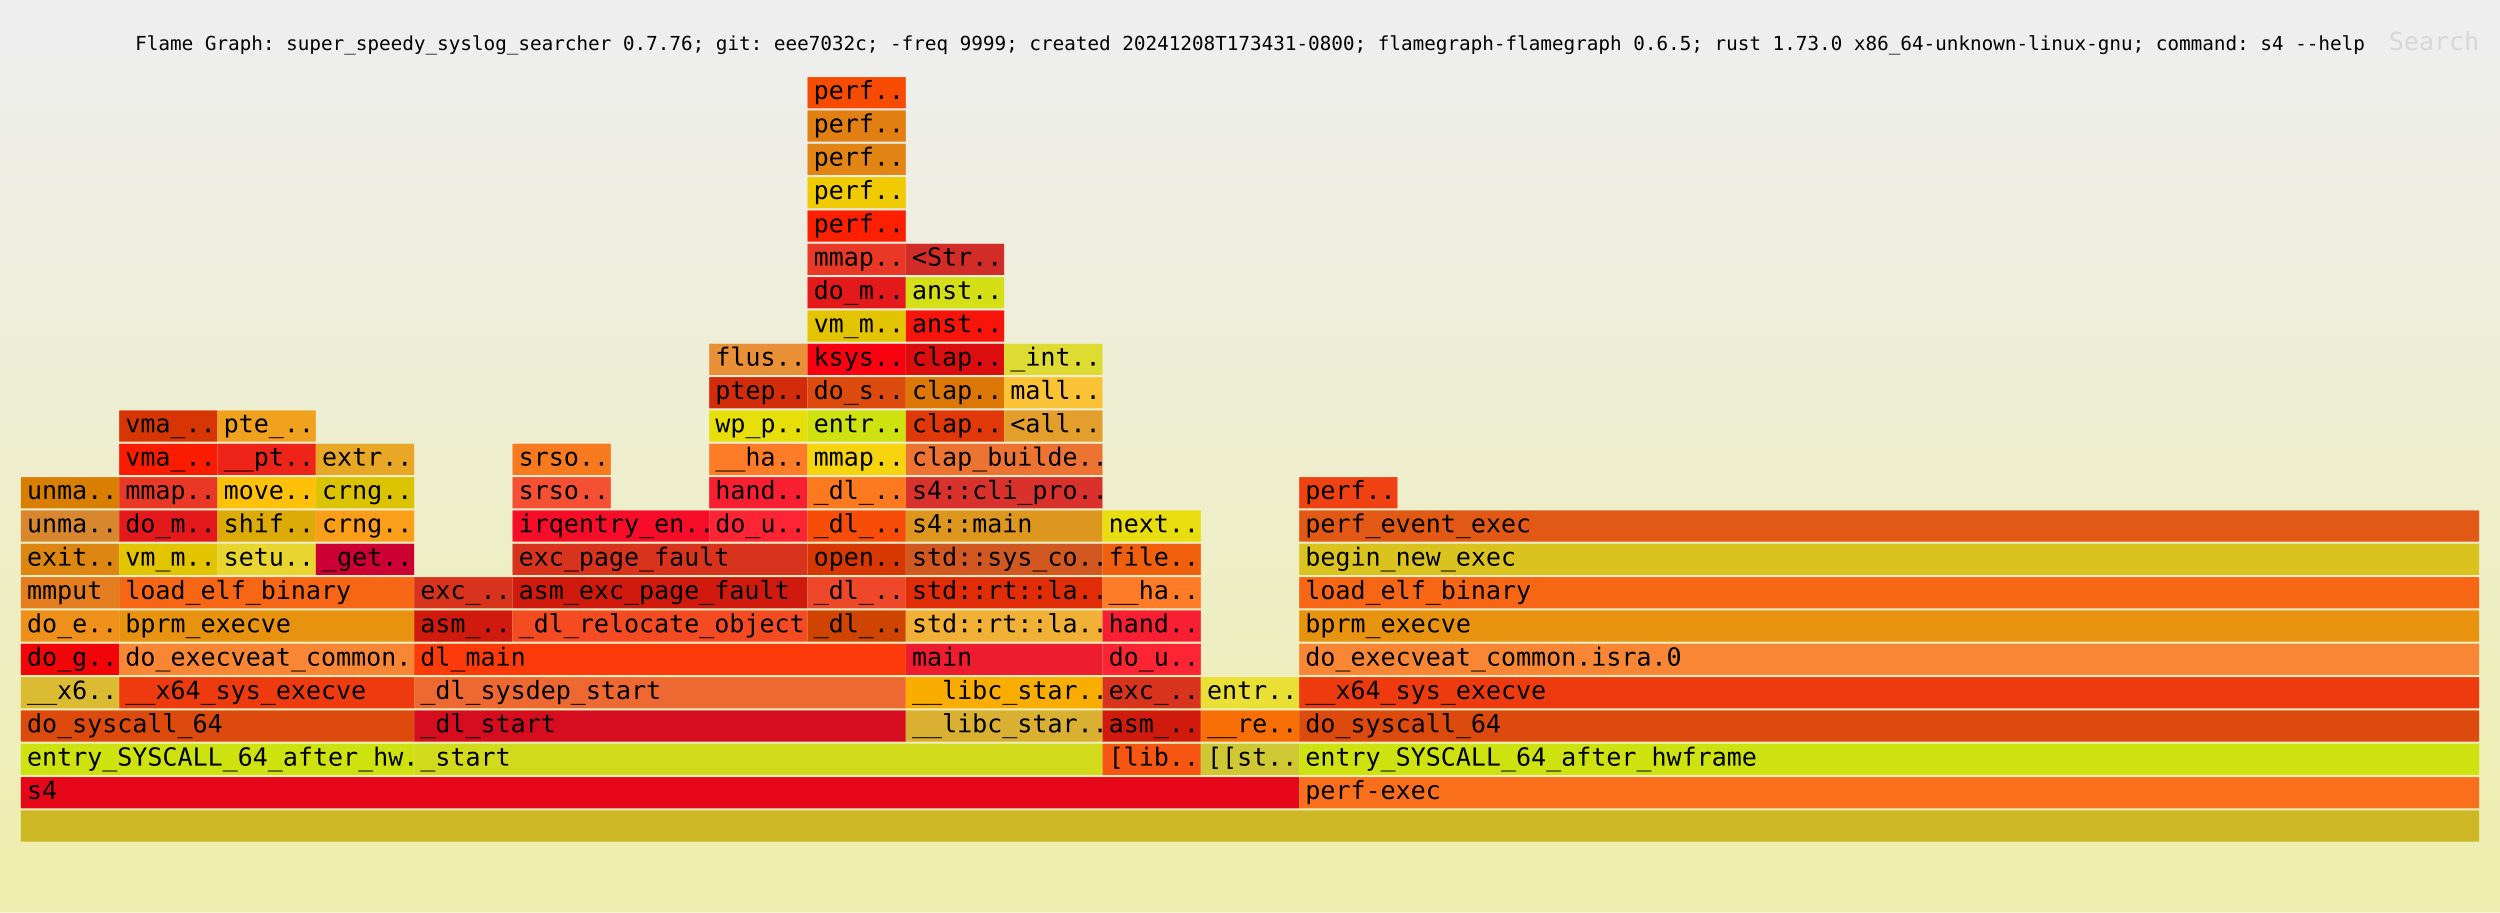
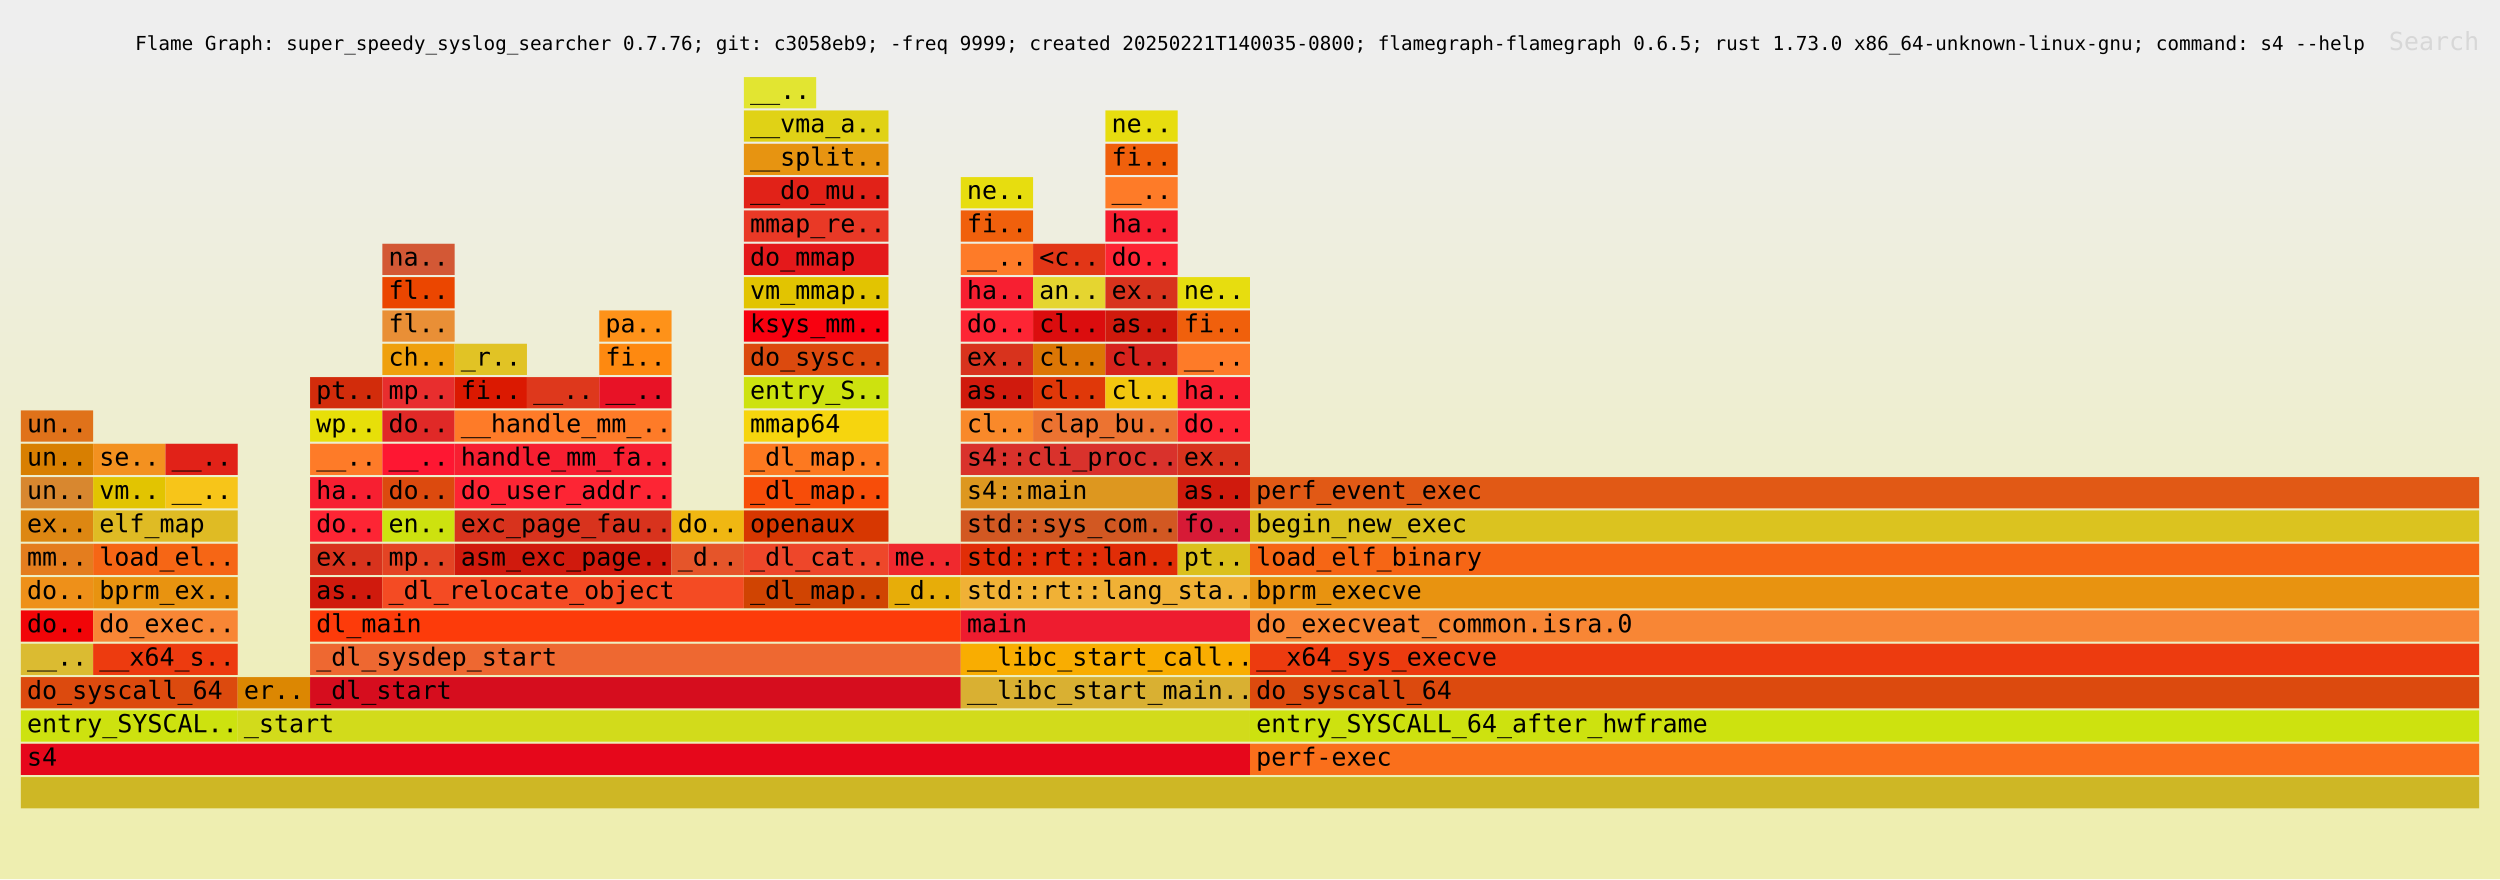
- <svg xmlns="http://www.w3.org/2000/svg" xmlns:ns1="http://github.com/jonhoo/inferno" version="1.1" width="1200" height="438" viewBox="0 0 1200 438">
+ <svg xmlns="http://www.w3.org/2000/svg" xmlns:ns1="http://github.com/jonhoo/inferno" version="1.1" width="1200" height="422" viewBox="0 0 1200 422">
  <defs>
    <linearGradient id="background" y1="0" y2="1" x1="0" x2="0">
      <stop stop-color="#eeeeee" offset="5%" />
      <stop stop-color="#eeeeb0" offset="95%" />
    </linearGradient>
  </defs>
  <style type="text/css">
text { font-family:monospace; font-size:12px }
#title { text-anchor:middle; font-size:17px; }
#matched { text-anchor:end; }
#search { text-anchor:end; opacity:0.1; cursor:pointer; }
#search:hover, #search.show { opacity:1; }
#subtitle { text-anchor:middle; font-color:rgb(160,160,160); }
#unzoom { cursor:pointer; }
#frames &gt; *:hover { stroke:black; stroke-width:0.5; cursor:pointer; }
.hide { display:none; }
.parent { opacity:0.5; }
</style>
-   <rect x="0" y="0" width="100%" height="438" fill="url(#background)" />
-   <text id="title" style="font-size:xx-small" fill="rgb(0,0,0)" x="50%" y="24.00">Flame Graph: super_speedy_syslog_searcher 0.7.76; git: eee7032c; -freq 9999; created 20241208T173431-0800; flamegraph-flamegraph 0.6.5; rust 1.73.0 x86_64-unknown-linux-gnu<br />; command: s4 --help</text>
-   <text id="details" fill="rgb(0,0,0)" x="10" y="421.00"> </text>
+   <rect x="0" y="0" width="100%" height="422" fill="url(#background)" />
+   <text id="title" style="font-size:xx-small" fill="rgb(0,0,0)" x="50%" y="24.00">Flame Graph: super_speedy_syslog_searcher 0.7.76; git: c3058eb9; -freq 9999; created 20250221T140035-0800; flamegraph-flamegraph 0.6.5; rust 1.73.0 x86_64-unknown-linux-gnu<br />; command: s4 --help</text>
+   <text id="details" fill="rgb(0,0,0)" x="10" y="405.00"> </text>
  <text id="unzoom" class="hide" fill="rgb(0,0,0)" x="10" y="24.00">Reset Zoom</text>
  <text id="search" fill="rgb(0,0,0)" x="1190" y="24.00">Search</text>
-   <text id="matched" fill="rgb(0,0,0)" x="1190" y="421.00"> </text>
-   <svg id="frames" x="10" width="1180" total_samples="25">
-     <g>
-       <rect x="0%" y="325" width="4%" height="15" fill="rgb(219,187,49)" ns1:x="0" ns1:w="1" />
-       <text x="0.25%" y="335.50">__x6..</text>
-     </g>
-     <g>
-       <rect x="0%" y="309" width="4%" height="15" fill="rgb(241,5,8)" ns1:x="0" ns1:w="1" />
-       <text x="0.25%" y="319.50">do_g..</text>
-     </g>
-     <g>
-       <rect x="0%" y="293" width="4%" height="15" fill="rgb(238,144,25)" ns1:x="0" ns1:w="1" />
-       <text x="0.25%" y="303.50">do_e..</text>
-     </g>
-     <g>
-       <rect x="0%" y="277" width="4%" height="15" fill="rgb(228,125,30)" ns1:x="0" ns1:w="1" />
-       <text x="0.25%" y="287.50">mmput</text>
-     </g>
-     <g>
-       <rect x="0%" y="261" width="4%" height="15" fill="rgb(221,135,18)" ns1:x="0" ns1:w="1" />
-       <text x="0.25%" y="271.50">exit..</text>
-     </g>
-     <g>
-       <rect x="0%" y="245" width="4%" height="15" fill="rgb(216,135,47)" ns1:x="0" ns1:w="1" />
-       <text x="0.25%" y="255.50">unma..</text>
-     </g>
-     <g>
-       <rect x="0%" y="229" width="4%" height="15" fill="rgb(216,127,1)" ns1:x="0" ns1:w="1" />
-       <text x="0.25%" y="239.50">unma..</text>
-     </g>
-     <g>
-       <rect x="4%" y="261" width="4%" height="15" fill="rgb(226,196,1)" ns1:x="1" ns1:w="1" />
-       <text x="4.25%" y="271.50">vm_m..</text>
-     </g>
-     <g>
-       <rect x="4%" y="245" width="4%" height="15" fill="rgb(228,25,27)" ns1:x="1" ns1:w="1" />
-       <text x="4.25%" y="255.50">do_m..</text>
-     </g>
-     <g>
-       <rect x="4%" y="229" width="4%" height="15" fill="rgb(233,57,38)" ns1:x="1" ns1:w="1" />
-       <text x="4.25%" y="239.50">mmap..</text>
-     </g>
-     <g>
-       <rect x="4%" y="213" width="4%" height="15" fill="rgb(249,28,0)" ns1:x="1" ns1:w="1" />
-       <text x="4.25%" y="223.50">vma_..</text>
-     </g>
-     <g>
-       <rect x="4%" y="197" width="4%" height="15" fill="rgb(215,53,3)" ns1:x="1" ns1:w="1" />
-       <text x="4.25%" y="207.50">vma_..</text>
-     </g>
-     <g>
-       <rect x="8%" y="261" width="4%" height="15" fill="rgb(232,213,47)" ns1:x="2" ns1:w="1" />
-       <text x="8.25%" y="271.50">setu..</text>
-     </g>
-     <g>
-       <rect x="8%" y="245" width="4%" height="15" fill="rgb(220,171,8)" ns1:x="2" ns1:w="1" />
-       <text x="8.25%" y="255.50">shif..</text>
-     </g>
-     <g>
-       <rect x="8%" y="229" width="4%" height="15" fill="rgb(254,193,10)" ns1:x="2" ns1:w="1" />
-       <text x="8.25%" y="239.50">move..</text>
-     </g>
-     <g>
-       <rect x="8%" y="213" width="4%" height="15" fill="rgb(238,36,24)" ns1:x="2" ns1:w="1" />
-       <text x="8.25%" y="223.50">__pt..</text>
-     </g>
-     <g>
-       <rect x="8%" y="197" width="4%" height="15" fill="rgb(240,162,31)" ns1:x="2" ns1:w="1" />
-       <text x="8.25%" y="207.50">pte_..</text>
-     </g>
-     <g>
-       <rect x="0%" y="357" width="16%" height="15" fill="rgb(205,226,15)" ns1:x="0" ns1:w="4" />
-       <text x="0.25%" y="367.50">entry_SYSCALL_64_after_hw..</text>
-     </g>
-     <g>
-       <rect x="0%" y="341" width="16%" height="15" fill="rgb(220,74,14)" ns1:x="0" ns1:w="4" />
-       <text x="0.25%" y="351.50">do_syscall_64</text>
-     </g>
-     <g>
-       <rect x="4%" y="325" width="12%" height="15" fill="rgb(237,59,15)" ns1:x="1" ns1:w="3" />
-       <text x="4.25%" y="335.50">__x64_sys_execve</text>
-     </g>
-     <g>
-       <rect x="4%" y="309" width="12%" height="15" fill="rgb(248,134,53)" ns1:x="1" ns1:w="3" />
-       <text x="4.25%" y="319.50">do_execveat_common..</text>
-     </g>
-     <g>
-       <rect x="4%" y="293" width="12%" height="15" fill="rgb(232,147,16)" ns1:x="1" ns1:w="3" />
-       <text x="4.25%" y="303.50">bprm_execve</text>
-     </g>
-     <g>
-       <rect x="4%" y="277" width="12%" height="15" fill="rgb(246,102,21)" ns1:x="1" ns1:w="3" />
-       <text x="4.25%" y="287.50">load_elf_binary</text>
-     </g>
-     <g>
-       <rect x="12%" y="261" width="4%" height="15" fill="rgb(205,0,52)" ns1:x="3" ns1:w="1" />
-       <text x="12.25%" y="271.50">_get..</text>
-     </g>
-     <g>
-       <rect x="12%" y="245" width="4%" height="15" fill="rgb(251,158,26)" ns1:x="3" ns1:w="1" />
-       <text x="12.25%" y="255.50">crng..</text>
-     </g>
-     <g>
-       <rect x="12%" y="229" width="4%" height="15" fill="rgb(220,195,0)" ns1:x="3" ns1:w="1" />
-       <text x="12.25%" y="239.50">crng..</text>
-     </g>
-     <g>
-       <rect x="12%" y="213" width="4%" height="15" fill="rgb(232,167,37)" ns1:x="3" ns1:w="1" />
-       <text x="12.25%" y="223.50">extr..</text>
-     </g>
-     <g>
-       <rect x="16%" y="293" width="4%" height="15" fill="rgb(208,26,13)" ns1:x="4" ns1:w="1" />
-       <text x="16.25%" y="303.50">asm_..</text>
-     </g>
-     <g>
-       <rect x="16%" y="277" width="4%" height="15" fill="rgb(216,51,29)" ns1:x="4" ns1:w="1" />
-       <text x="16.25%" y="287.50">exc_..</text>
-     </g>
-     <g>
-       <rect x="20%" y="229" width="4%" height="15" fill="rgb(245,80,51)" ns1:x="5" ns1:w="1" />
-       <text x="20.25%" y="239.50">srso..</text>
-     </g>
-     <g>
-       <rect x="20%" y="213" width="4%" height="15" fill="rgb(248,122,31)" ns1:x="5" ns1:w="1" />
-       <text x="20.25%" y="223.50">srso..</text>
-     </g>
-     <g>
-       <rect x="20%" y="245" width="8%" height="15" fill="rgb(248,13,40)" ns1:x="5" ns1:w="2" />
-       <text x="20.25%" y="255.50">irqentry_en..</text>
-     </g>
-     <g>
-       <rect x="20%" y="293" width="12%" height="15" fill="rgb(244,75,35)" ns1:x="5" ns1:w="3" />
-       <text x="20.25%" y="303.50">_dl_relocate_object</text>
-     </g>
-     <g>
-       <rect x="20%" y="277" width="12%" height="15" fill="rgb(208,26,13)" ns1:x="5" ns1:w="3" />
-       <text x="20.25%" y="287.50">asm_exc_page_fault</text>
-     </g>
-     <g>
-       <rect x="20%" y="261" width="12%" height="15" fill="rgb(216,51,29)" ns1:x="5" ns1:w="3" />
-       <text x="20.25%" y="271.50">exc_page_fault</text>
-     </g>
-     <g>
-       <rect x="28%" y="245" width="4%" height="15" fill="rgb(253,37,52)" ns1:x="7" ns1:w="1" />
-       <text x="28.25%" y="255.50">do_u..</text>
-     </g>
-     <g>
-       <rect x="28%" y="229" width="4%" height="15" fill="rgb(247,31,49)" ns1:x="7" ns1:w="1" />
-       <text x="28.25%" y="239.50">hand..</text>
-     </g>
-     <g>
-       <rect x="28%" y="213" width="4%" height="15" fill="rgb(254,123,40)" ns1:x="7" ns1:w="1" />
-       <text x="28.25%" y="223.50">__ha..</text>
-     </g>
-     <g>
-       <rect x="28%" y="197" width="4%" height="15" fill="rgb(231,223,9)" ns1:x="7" ns1:w="1" />
-       <text x="28.25%" y="207.50">wp_p..</text>
-     </g>
-     <g>
-       <rect x="28%" y="181" width="4%" height="15" fill="rgb(210,44,11)" ns1:x="7" ns1:w="1" />
-       <text x="28.25%" y="191.50">ptep..</text>
-     </g>
-     <g>
-       <rect x="28%" y="165" width="4%" height="15" fill="rgb(233,143,54)" ns1:x="7" ns1:w="1" />
-       <text x="28.25%" y="175.50">flus..</text>
-     </g>
-     <g>
-       <rect x="16%" y="341" width="20%" height="15" fill="rgb(214,13,30)" ns1:x="4" ns1:w="5" />
-       <text x="16.25%" y="351.50">_dl_start</text>
-     </g>
-     <g>
-       <rect x="16%" y="325" width="20%" height="15" fill="rgb(238,104,49)" ns1:x="4" ns1:w="5" />
-       <text x="16.25%" y="335.50">_dl_sysdep_start</text>
-     </g>
-     <g>
-       <rect x="16%" y="309" width="20%" height="15" fill="rgb(253,59,10)" ns1:x="4" ns1:w="5" />
-       <text x="16.25%" y="319.50">dl_main</text>
-     </g>
-     <g>
-       <rect x="32%" y="293" width="4%" height="15" fill="rgb(208,68,2)" ns1:x="8" ns1:w="1" />
-       <text x="32.25%" y="303.50">_dl_..</text>
-     </g>
-     <g>
-       <rect x="32%" y="277" width="4%" height="15" fill="rgb(238,71,42)" ns1:x="8" ns1:w="1" />
-       <text x="32.25%" y="287.50">_dl_..</text>
-     </g>
-     <g>
-       <rect x="32%" y="261" width="4%" height="15" fill="rgb(215,55,1)" ns1:x="8" ns1:w="1" />
-       <text x="32.25%" y="271.50">open..</text>
-     </g>
-     <g>
-       <rect x="32%" y="245" width="4%" height="15" fill="rgb(247,77,9)" ns1:x="8" ns1:w="1" />
-       <text x="32.25%" y="255.50">_dl_..</text>
-     </g>
-     <g>
-       <rect x="32%" y="229" width="4%" height="15" fill="rgb(253,121,32)" ns1:x="8" ns1:w="1" />
-       <text x="32.25%" y="239.50">_dl_..</text>
-     </g>
-     <g>
-       <rect x="32%" y="213" width="4%" height="15" fill="rgb(246,213,14)" ns1:x="8" ns1:w="1" />
-       <text x="32.25%" y="223.50">mmap..</text>
-     </g>
-     <g>
-       <rect x="32%" y="197" width="4%" height="15" fill="rgb(205,226,15)" ns1:x="8" ns1:w="1" />
-       <text x="32.25%" y="207.50">entr..</text>
-     </g>
-     <g>
-       <rect x="32%" y="181" width="4%" height="15" fill="rgb(220,74,14)" ns1:x="8" ns1:w="1" />
-       <text x="32.25%" y="191.50">do_s..</text>
-     </g>
-     <g>
-       <rect x="32%" y="165" width="4%" height="15" fill="rgb(248,1,16)" ns1:x="8" ns1:w="1" />
-       <text x="32.25%" y="175.50">ksys..</text>
-     </g>
-     <g>
-       <rect x="32%" y="149" width="4%" height="15" fill="rgb(226,196,1)" ns1:x="8" ns1:w="1" />
-       <text x="32.25%" y="159.50">vm_m..</text>
-     </g>
-     <g>
-       <rect x="32%" y="133" width="4%" height="15" fill="rgb(228,25,27)" ns1:x="8" ns1:w="1" />
-       <text x="32.25%" y="143.50">do_m..</text>
-     </g>
-     <g>
-       <rect x="32%" y="117" width="4%" height="15" fill="rgb(233,57,38)" ns1:x="8" ns1:w="1" />
-       <text x="32.25%" y="127.50">mmap..</text>
-     </g>
-     <g>
-       <rect x="32%" y="101" width="4%" height="15" fill="rgb(252,32,1)" ns1:x="8" ns1:w="1" />
-       <text x="32.25%" y="111.50">perf..</text>
-     </g>
-     <g>
-       <rect x="32%" y="85" width="4%" height="15" fill="rgb(241,203,1)" ns1:x="8" ns1:w="1" />
-       <text x="32.25%" y="95.50">perf..</text>
-     </g>
-     <g>
-       <rect x="32%" y="69" width="4%" height="15" fill="rgb(227,133,21)" ns1:x="8" ns1:w="1" />
-       <text x="32.25%" y="79.50">perf..</text>
-     </g>
-     <g>
-       <rect x="32%" y="53" width="4%" height="15" fill="rgb(225,127,18)" ns1:x="8" ns1:w="1" />
-       <text x="32.25%" y="63.50">perf..</text>
-     </g>
-     <g>
-       <rect x="32%" y="37" width="4%" height="15" fill="rgb(246,75,0)" ns1:x="8" ns1:w="1" />
-       <text x="32.25%" y="47.50">perf..</text>
-     </g>
-     <g>
-       <rect x="36%" y="197" width="4%" height="15" fill="rgb(224,56,9)" ns1:x="9" ns1:w="1" />
-       <text x="36.25%" y="207.50">clap..</text>
-     </g>
-     <g>
-       <rect x="36%" y="181" width="4%" height="15" fill="rgb(220,118,5)" ns1:x="9" ns1:w="1" />
-       <text x="36.25%" y="191.50">clap..</text>
-     </g>
-     <g>
-       <rect x="36%" y="165" width="4%" height="15" fill="rgb(219,13,14)" ns1:x="9" ns1:w="1" />
-       <text x="36.25%" y="175.50">clap..</text>
-     </g>
-     <g>
-       <rect x="36%" y="149" width="4%" height="15" fill="rgb(247,20,11)" ns1:x="9" ns1:w="1" />
-       <text x="36.25%" y="159.50">anst..</text>
-     </g>
-     <g>
-       <rect x="36%" y="133" width="4%" height="15" fill="rgb(212,224,21)" ns1:x="9" ns1:w="1" />
-       <text x="36.25%" y="143.50">anst..</text>
-     </g>
-     <g>
-       <rect x="36%" y="117" width="4%" height="15" fill="rgb(209,44,39)" ns1:x="9" ns1:w="1" />
-       <text x="36.25%" y="127.50">&lt;Str..</text>
-     </g>
-     <g>
-       <rect x="16%" y="357" width="28%" height="15" fill="rgb(210,219,27)" ns1:x="4" ns1:w="7" />
-       <text x="16.25%" y="367.50">_start</text>
-     </g>
-     <g>
-       <rect x="36%" y="341" width="8%" height="15" fill="rgb(217,176,50)" ns1:x="9" ns1:w="2" />
-       <text x="36.25%" y="351.50">__libc_star..</text>
-     </g>
-     <g>
-       <rect x="36%" y="325" width="8%" height="15" fill="rgb(249,173,1)" ns1:x="9" ns1:w="2" />
-       <text x="36.25%" y="335.50">__libc_star..</text>
-     </g>
-     <g>
-       <rect x="36%" y="309" width="8%" height="15" fill="rgb(238,28,47)" ns1:x="9" ns1:w="2" />
-       <text x="36.25%" y="319.50">main</text>
-     </g>
-     <g>
-       <rect x="36%" y="293" width="8%" height="15" fill="rgb(240,177,54)" ns1:x="9" ns1:w="2" />
-       <text x="36.25%" y="303.50">std::rt::la..</text>
-     </g>
-     <g>
-       <rect x="36%" y="277" width="8%" height="15" fill="rgb(225,45,7)" ns1:x="9" ns1:w="2" />
-       <text x="36.25%" y="287.50">std::rt::la..</text>
-     </g>
-     <g>
-       <rect x="36%" y="261" width="8%" height="15" fill="rgb(210,88,34)" ns1:x="9" ns1:w="2" />
-       <text x="36.25%" y="271.50">std::sys_co..</text>
-     </g>
-     <g>
-       <rect x="36%" y="245" width="8%" height="15" fill="rgb(221,151,31)" ns1:x="9" ns1:w="2" />
-       <text x="36.25%" y="255.50">s4::main</text>
-     </g>
-     <g>
-       <rect x="36%" y="229" width="8%" height="15" fill="rgb(217,50,44)" ns1:x="9" ns1:w="2" />
-       <text x="36.25%" y="239.50">s4::cli_pro..</text>
-     </g>
-     <g>
-       <rect x="36%" y="213" width="8%" height="15" fill="rgb(236,115,49)" ns1:x="9" ns1:w="2" />
-       <text x="36.25%" y="223.50">clap_builde..</text>
-     </g>
-     <g>
-       <rect x="40%" y="197" width="4%" height="15" fill="rgb(227,158,43)" ns1:x="10" ns1:w="1" />
-       <text x="40.25%" y="207.50">&lt;all..</text>
-     </g>
-     <g>
-       <rect x="40%" y="181" width="4%" height="15" fill="rgb(250,195,53)" ns1:x="10" ns1:w="1" />
-       <text x="40.25%" y="191.50">mall..</text>
-     </g>
-     <g>
-       <rect x="40%" y="165" width="4%" height="15" fill="rgb(222,219,51)" ns1:x="10" ns1:w="1" />
-       <text x="40.25%" y="175.50">_int..</text>
-     </g>
-     <g>
-       <rect x="44%" y="357" width="4%" height="15" fill="rgb(246,85,18)" ns1:x="11" ns1:w="1" />
-       <text x="44.25%" y="367.50">[lib..</text>
-     </g>
-     <g>
-       <rect x="44%" y="341" width="4%" height="15" fill="rgb(208,26,13)" ns1:x="11" ns1:w="1" />
-       <text x="44.25%" y="351.50">asm_..</text>
-     </g>
-     <g>
-       <rect x="44%" y="325" width="4%" height="15" fill="rgb(216,51,29)" ns1:x="11" ns1:w="1" />
-       <text x="44.25%" y="335.50">exc_..</text>
-     </g>
-     <g>
-       <rect x="44%" y="309" width="4%" height="15" fill="rgb(253,37,52)" ns1:x="11" ns1:w="1" />
-       <text x="44.25%" y="319.50">do_u..</text>
-     </g>
-     <g>
-       <rect x="44%" y="293" width="4%" height="15" fill="rgb(247,31,49)" ns1:x="11" ns1:w="1" />
-       <text x="44.25%" y="303.50">hand..</text>
-     </g>
-     <g>
-       <rect x="44%" y="277" width="4%" height="15" fill="rgb(254,123,40)" ns1:x="11" ns1:w="1" />
-       <text x="44.25%" y="287.50">__ha..</text>
-     </g>
-     <g>
-       <rect x="44%" y="261" width="4%" height="15" fill="rgb(240,96,12)" ns1:x="11" ns1:w="1" />
-       <text x="44.25%" y="271.50">file..</text>
-     </g>
-     <g>
-       <rect x="44%" y="245" width="4%" height="15" fill="rgb(231,221,15)" ns1:x="11" ns1:w="1" />
-       <text x="44.25%" y="255.50">next..</text>
-     </g>
-     <g>
-       <rect x="0%" y="373" width="52%" height="15" fill="rgb(230,7,27)" ns1:x="0" ns1:w="13" />
-       <text x="0.25%" y="383.50">s4</text>
-     </g>
-     <g>
-       <rect x="48%" y="357" width="4%" height="15" fill="rgb(208,199,53)" ns1:x="12" ns1:w="1" />
-       <text x="48.25%" y="367.50">[[st..</text>
-     </g>
-     <g>
-       <rect x="48%" y="341" width="4%" height="15" fill="rgb(249,111,7)" ns1:x="12" ns1:w="1" />
-       <text x="48.25%" y="351.50">__re..</text>
-     </g>
-     <g>
-       <rect x="48%" y="325" width="4%" height="15" fill="rgb(234,224,53)" ns1:x="12" ns1:w="1" />
-       <text x="48.25%" y="335.50">entr..</text>
-     </g>
-     <g>
-       <rect x="52%" y="229" width="4%" height="15" fill="rgb(239,65,18)" ns1:x="13" ns1:w="1" />
-       <text x="52.25%" y="239.50">perf..</text>
-     </g>
-     <g>
-       <rect x="0%" y="389" width="100%" height="15" fill="rgb(206,183,37)" ns1:x="0" ns1:w="25" />
-       <text x="0.25%" y="399.50" />
-     </g>
-     <g>
-       <rect x="52%" y="373" width="48%" height="15" fill="rgb(250,111,27)" ns1:x="13" ns1:w="12" />
-       <text x="52.25%" y="383.50">perf-exec</text>
-     </g>
-     <g>
-       <rect x="52%" y="357" width="48%" height="15" fill="rgb(205,226,15)" ns1:x="13" ns1:w="12" />
-       <text x="52.25%" y="367.50">entry_SYSCALL_64_after_hwframe</text>
-     </g>
-     <g>
-       <rect x="52%" y="341" width="48%" height="15" fill="rgb(220,74,14)" ns1:x="13" ns1:w="12" />
-       <text x="52.25%" y="351.50">do_syscall_64</text>
-     </g>
-     <g>
-       <rect x="52%" y="325" width="48%" height="15" fill="rgb(237,59,15)" ns1:x="13" ns1:w="12" />
-       <text x="52.25%" y="335.50">__x64_sys_execve</text>
-     </g>
-     <g>
-       <rect x="52%" y="309" width="48%" height="15" fill="rgb(248,134,53)" ns1:x="13" ns1:w="12" />
-       <text x="52.25%" y="319.50">do_execveat_common.isra.0</text>
-     </g>
-     <g>
-       <rect x="52%" y="293" width="48%" height="15" fill="rgb(232,147,16)" ns1:x="13" ns1:w="12" />
-       <text x="52.25%" y="303.50">bprm_execve</text>
-     </g>
-     <g>
-       <rect x="52%" y="277" width="48%" height="15" fill="rgb(246,102,21)" ns1:x="13" ns1:w="12" />
-       <text x="52.25%" y="287.50">load_elf_binary</text>
-     </g>
-     <g>
-       <rect x="52%" y="261" width="48%" height="15" fill="rgb(219,195,31)" ns1:x="13" ns1:w="12" />
-       <text x="52.25%" y="271.50">begin_new_exec</text>
-     </g>
-     <g>
-       <rect x="52%" y="245" width="48%" height="15" fill="rgb(225,89,21)" ns1:x="13" ns1:w="12" />
-       <text x="52.25%" y="255.50">perf_event_exec</text>
+   <text id="matched" fill="rgb(0,0,0)" x="1190" y="405.00"> </text>
+   <svg id="frames" x="10" width="1180" total_samples="34">
+     <g>
+       <rect x="0%" y="309" width="2.941%" height="15" fill="rgb(219,187,49)" ns1:x="0" ns1:w="1" />
+       <text x="0.25%" y="319.50">__..</text>
+     </g>
+     <g>
+       <rect x="0%" y="293" width="2.941%" height="15" fill="rgb(241,5,8)" ns1:x="0" ns1:w="1" />
+       <text x="0.25%" y="303.50">do..</text>
+     </g>
+     <g>
+       <rect x="0%" y="277" width="2.941%" height="15" fill="rgb(238,144,25)" ns1:x="0" ns1:w="1" />
+       <text x="0.25%" y="287.50">do..</text>
+     </g>
+     <g>
+       <rect x="0%" y="261" width="2.941%" height="15" fill="rgb(228,125,30)" ns1:x="0" ns1:w="1" />
+       <text x="0.25%" y="271.50">mm..</text>
+     </g>
+     <g>
+       <rect x="0%" y="245" width="2.941%" height="15" fill="rgb(221,135,18)" ns1:x="0" ns1:w="1" />
+       <text x="0.25%" y="255.50">ex..</text>
+     </g>
+     <g>
+       <rect x="0%" y="229" width="2.941%" height="15" fill="rgb(216,135,47)" ns1:x="0" ns1:w="1" />
+       <text x="0.25%" y="239.50">un..</text>
+     </g>
+     <g>
+       <rect x="0%" y="213" width="2.941%" height="15" fill="rgb(216,127,1)" ns1:x="0" ns1:w="1" />
+       <text x="0.25%" y="223.50">un..</text>
+     </g>
+     <g>
+       <rect x="0%" y="197" width="2.941%" height="15" fill="rgb(224,114,26)" ns1:x="0" ns1:w="1" />
+       <text x="0.25%" y="207.50">un..</text>
+     </g>
+     <g>
+       <rect x="2.941%" y="229" width="2.941%" height="15" fill="rgb(226,196,1)" ns1:x="1" ns1:w="1" />
+       <text x="3.191%" y="239.50">vm..</text>
+     </g>
+     <g>
+       <rect x="2.941%" y="213" width="2.941%" height="15" fill="rgb(243,145,32)" ns1:x="1" ns1:w="1" />
+       <text x="3.191%" y="223.50">se..</text>
+     </g>
+     <g>
+       <rect x="0%" y="341" width="8.823%" height="15" fill="rgb(205,226,15)" ns1:x="0" ns1:w="3" />
+       <text x="0.25%" y="351.50">entry_SYSCAL..</text>
+     </g>
+     <g>
+       <rect x="0%" y="325" width="8.823%" height="15" fill="rgb(220,74,14)" ns1:x="0" ns1:w="3" />
+       <text x="0.25%" y="335.50">do_syscall_64</text>
+     </g>
+     <g>
+       <rect x="2.941%" y="309" width="5.882%" height="15" fill="rgb(237,59,15)" ns1:x="1" ns1:w="2" />
+       <text x="3.191%" y="319.50">__x64_s..</text>
+     </g>
+     <g>
+       <rect x="2.941%" y="293" width="5.882%" height="15" fill="rgb(248,134,53)" ns1:x="1" ns1:w="2" />
+       <text x="3.191%" y="303.50">do_exec..</text>
+     </g>
+     <g>
+       <rect x="2.941%" y="277" width="5.882%" height="15" fill="rgb(232,147,16)" ns1:x="1" ns1:w="2" />
+       <text x="3.191%" y="287.50">bprm_ex..</text>
+     </g>
+     <g>
+       <rect x="2.941%" y="261" width="5.882%" height="15" fill="rgb(246,102,21)" ns1:x="1" ns1:w="2" />
+       <text x="3.191%" y="271.50">load_el..</text>
+     </g>
+     <g>
+       <rect x="2.941%" y="245" width="5.882%" height="15" fill="rgb(223,187,36)" ns1:x="1" ns1:w="2" />
+       <text x="3.191%" y="255.50">elf_map</text>
+     </g>
+     <g>
+       <rect x="5.882%" y="229" width="2.941%" height="15" fill="rgb(247,197,25)" ns1:x="2" ns1:w="1" />
+       <text x="6.132%" y="239.50">__..</text>
+     </g>
+     <g>
+       <rect x="5.882%" y="213" width="2.941%" height="15" fill="rgb(225,34,24)" ns1:x="2" ns1:w="1" />
+       <text x="6.132%" y="223.50">__..</text>
+     </g>
+     <g>
+       <rect x="8.823%" y="325" width="2.941%" height="15" fill="rgb(220,135,2)" ns1:x="3" ns1:w="1" />
+       <text x="9.073%" y="335.50">er..</text>
+     </g>
+     <g>
+       <rect x="11.765%" y="277" width="2.941%" height="15" fill="rgb(208,26,13)" ns1:x="4" ns1:w="1" />
+       <text x="12.015%" y="287.50">as..</text>
+     </g>
+     <g>
+       <rect x="11.765%" y="261" width="2.941%" height="15" fill="rgb(216,51,29)" ns1:x="4" ns1:w="1" />
+       <text x="12.015%" y="271.50">ex..</text>
+     </g>
+     <g>
+       <rect x="11.765%" y="245" width="2.941%" height="15" fill="rgb(253,37,52)" ns1:x="4" ns1:w="1" />
+       <text x="12.015%" y="255.50">do..</text>
+     </g>
+     <g>
+       <rect x="11.765%" y="229" width="2.941%" height="15" fill="rgb(247,31,49)" ns1:x="4" ns1:w="1" />
+       <text x="12.015%" y="239.50">ha..</text>
+     </g>
+     <g>
+       <rect x="11.765%" y="213" width="2.941%" height="15" fill="rgb(254,123,40)" ns1:x="4" ns1:w="1" />
+       <text x="12.015%" y="223.50">__..</text>
+     </g>
+     <g>
+       <rect x="11.765%" y="197" width="2.941%" height="15" fill="rgb(231,223,9)" ns1:x="4" ns1:w="1" />
+       <text x="12.015%" y="207.50">wp..</text>
+     </g>
+     <g>
+       <rect x="11.765%" y="181" width="2.941%" height="15" fill="rgb(210,44,11)" ns1:x="4" ns1:w="1" />
+       <text x="12.015%" y="191.50">pt..</text>
+     </g>
+     <g>
+       <rect x="14.706%" y="261" width="2.941%" height="15" fill="rgb(228,68,36)" ns1:x="5" ns1:w="1" />
+       <text x="14.956%" y="271.50">mp..</text>
+     </g>
+     <g>
+       <rect x="14.706%" y="245" width="2.941%" height="15" fill="rgb(205,226,15)" ns1:x="5" ns1:w="1" />
+       <text x="14.956%" y="255.50">en..</text>
+     </g>
+     <g>
+       <rect x="14.706%" y="229" width="2.941%" height="15" fill="rgb(220,74,14)" ns1:x="5" ns1:w="1" />
+       <text x="14.956%" y="239.50">do..</text>
+     </g>
+     <g>
+       <rect x="14.706%" y="213" width="2.941%" height="15" fill="rgb(254,23,50)" ns1:x="5" ns1:w="1" />
+       <text x="14.956%" y="223.50">__..</text>
+     </g>
+     <g>
+       <rect x="14.706%" y="197" width="2.941%" height="15" fill="rgb(224,41,39)" ns1:x="5" ns1:w="1" />
+       <text x="14.956%" y="207.50">do..</text>
+     </g>
+     <g>
+       <rect x="14.706%" y="181" width="2.941%" height="15" fill="rgb(232,46,46)" ns1:x="5" ns1:w="1" />
+       <text x="14.956%" y="191.50">mp..</text>
+     </g>
+     <g>
+       <rect x="14.706%" y="165" width="2.941%" height="15" fill="rgb(239,160,13)" ns1:x="5" ns1:w="1" />
+       <text x="14.956%" y="175.50">ch..</text>
+     </g>
+     <g>
+       <rect x="14.706%" y="149" width="2.941%" height="15" fill="rgb(233,143,54)" ns1:x="5" ns1:w="1" />
+       <text x="14.956%" y="159.50">fl..</text>
+     </g>
+     <g>
+       <rect x="14.706%" y="133" width="2.941%" height="15" fill="rgb(235,70,0)" ns1:x="5" ns1:w="1" />
+       <text x="14.956%" y="143.50">fl..</text>
+     </g>
+     <g>
+       <rect x="14.706%" y="117" width="2.941%" height="15" fill="rgb(211,88,53)" ns1:x="5" ns1:w="1" />
+       <text x="14.956%" y="127.50">na..</text>
+     </g>
+     <g>
+       <rect x="17.647%" y="181" width="2.941%" height="15" fill="rgb(219,25,1)" ns1:x="6" ns1:w="1" />
+       <text x="17.897%" y="191.50">fi..</text>
+     </g>
+     <g>
+       <rect x="17.647%" y="165" width="2.941%" height="15" fill="rgb(225,195,37)" ns1:x="6" ns1:w="1" />
+       <text x="17.897%" y="175.50">_r..</text>
+     </g>
+     <g>
+       <rect x="20.588%" y="181" width="2.941%" height="15" fill="rgb(222,56,28)" ns1:x="7" ns1:w="1" />
+       <text x="20.838%" y="191.50">__..</text>
+     </g>
+     <g>
+       <rect x="17.647%" y="261" width="8.823%" height="15" fill="rgb(208,26,13)" ns1:x="6" ns1:w="3" />
+       <text x="17.897%" y="271.50">asm_exc_page..</text>
+     </g>
+     <g>
+       <rect x="17.647%" y="245" width="8.823%" height="15" fill="rgb(216,51,29)" ns1:x="6" ns1:w="3" />
+       <text x="17.897%" y="255.50">exc_page_fau..</text>
+     </g>
+     <g>
+       <rect x="17.647%" y="229" width="8.823%" height="15" fill="rgb(253,37,52)" ns1:x="6" ns1:w="3" />
+       <text x="17.897%" y="239.50">do_user_addr..</text>
+     </g>
+     <g>
+       <rect x="17.647%" y="213" width="8.823%" height="15" fill="rgb(247,31,49)" ns1:x="6" ns1:w="3" />
+       <text x="17.897%" y="223.50">handle_mm_fa..</text>
+     </g>
+     <g>
+       <rect x="17.647%" y="197" width="8.823%" height="15" fill="rgb(254,123,40)" ns1:x="6" ns1:w="3" />
+       <text x="17.897%" y="207.50">__handle_mm_..</text>
+     </g>
+     <g>
+       <rect x="23.529%" y="181" width="2.941%" height="15" fill="rgb(232,18,38)" ns1:x="8" ns1:w="1" />
+       <text x="23.779%" y="191.50">__..</text>
+     </g>
+     <g>
+       <rect x="23.529%" y="165" width="2.941%" height="15" fill="rgb(254,137,16)" ns1:x="8" ns1:w="1" />
+       <text x="23.779%" y="175.50">fi..</text>
+     </g>
+     <g>
+       <rect x="23.529%" y="149" width="2.941%" height="15" fill="rgb(254,146,25)" ns1:x="8" ns1:w="1" />
+       <text x="23.779%" y="159.50">pa..</text>
+     </g>
+     <g>
+       <rect x="14.706%" y="277" width="14.706%" height="15" fill="rgb(244,75,35)" ns1:x="5" ns1:w="5" />
+       <text x="14.956%" y="287.50">_dl_relocate_object</text>
+     </g>
+     <g>
+       <rect x="26.471%" y="261" width="2.941%" height="15" fill="rgb(229,85,42)" ns1:x="9" ns1:w="1" />
+       <text x="26.721%" y="271.50">_d..</text>
+     </g>
+     <g>
+       <rect x="26.471%" y="245" width="2.941%" height="15" fill="rgb(240,183,18)" ns1:x="9" ns1:w="1" />
+       <text x="26.721%" y="255.50">do..</text>
+     </g>
+     <g>
+       <rect x="29.412%" y="37" width="2.941%" height="15" fill="rgb(226,229,49)" ns1:x="10" ns1:w="1" />
+       <text x="29.662%" y="47.50">__..</text>
+     </g>
+     <g>
+       <rect x="29.412%" y="277" width="5.882%" height="15" fill="rgb(208,68,2)" ns1:x="10" ns1:w="2" />
+       <text x="29.662%" y="287.50">_dl_map..</text>
+     </g>
+     <g>
+       <rect x="29.412%" y="261" width="5.882%" height="15" fill="rgb(238,71,42)" ns1:x="10" ns1:w="2" />
+       <text x="29.662%" y="271.50">_dl_cat..</text>
+     </g>
+     <g>
+       <rect x="29.412%" y="245" width="5.882%" height="15" fill="rgb(215,55,1)" ns1:x="10" ns1:w="2" />
+       <text x="29.662%" y="255.50">openaux</text>
+     </g>
+     <g>
+       <rect x="29.412%" y="229" width="5.882%" height="15" fill="rgb(247,77,9)" ns1:x="10" ns1:w="2" />
+       <text x="29.662%" y="239.50">_dl_map..</text>
+     </g>
+     <g>
+       <rect x="29.412%" y="213" width="5.882%" height="15" fill="rgb(253,121,32)" ns1:x="10" ns1:w="2" />
+       <text x="29.662%" y="223.50">_dl_map..</text>
+     </g>
+     <g>
+       <rect x="29.412%" y="197" width="5.882%" height="15" fill="rgb(246,213,14)" ns1:x="10" ns1:w="2" />
+       <text x="29.662%" y="207.50">mmap64</text>
+     </g>
+     <g>
+       <rect x="29.412%" y="181" width="5.882%" height="15" fill="rgb(205,226,15)" ns1:x="10" ns1:w="2" />
+       <text x="29.662%" y="191.50">entry_S..</text>
+     </g>
+     <g>
+       <rect x="29.412%" y="165" width="5.882%" height="15" fill="rgb(220,74,14)" ns1:x="10" ns1:w="2" />
+       <text x="29.662%" y="175.50">do_sysc..</text>
+     </g>
+     <g>
+       <rect x="29.412%" y="149" width="5.882%" height="15" fill="rgb(248,1,16)" ns1:x="10" ns1:w="2" />
+       <text x="29.662%" y="159.50">ksys_mm..</text>
+     </g>
+     <g>
+       <rect x="29.412%" y="133" width="5.882%" height="15" fill="rgb(226,196,1)" ns1:x="10" ns1:w="2" />
+       <text x="29.662%" y="143.50">vm_mmap..</text>
+     </g>
+     <g>
+       <rect x="29.412%" y="117" width="5.882%" height="15" fill="rgb(228,25,27)" ns1:x="10" ns1:w="2" />
+       <text x="29.662%" y="127.50">do_mmap</text>
+     </g>
+     <g>
+       <rect x="29.412%" y="101" width="5.882%" height="15" fill="rgb(233,57,38)" ns1:x="10" ns1:w="2" />
+       <text x="29.662%" y="111.50">mmap_re..</text>
+     </g>
+     <g>
+       <rect x="29.412%" y="85" width="5.882%" height="15" fill="rgb(225,34,24)" ns1:x="10" ns1:w="2" />
+       <text x="29.662%" y="95.50">__do_mu..</text>
+     </g>
+     <g>
+       <rect x="29.412%" y="69" width="5.882%" height="15" fill="rgb(231,148,17)" ns1:x="10" ns1:w="2" />
+       <text x="29.662%" y="79.50">__split..</text>
+     </g>
+     <g>
+       <rect x="29.412%" y="53" width="5.882%" height="15" fill="rgb(224,210,22)" ns1:x="10" ns1:w="2" />
+       <text x="29.662%" y="63.50">__vma_a..</text>
+     </g>
+     <g>
+       <rect x="11.765%" y="325" width="26.471%" height="15" fill="rgb(214,13,30)" ns1:x="4" ns1:w="9" />
+       <text x="12.015%" y="335.50">_dl_start</text>
+     </g>
+     <g>
+       <rect x="11.765%" y="309" width="26.471%" height="15" fill="rgb(238,104,49)" ns1:x="4" ns1:w="9" />
+       <text x="12.015%" y="319.50">_dl_sysdep_start</text>
+     </g>
+     <g>
+       <rect x="11.765%" y="293" width="26.471%" height="15" fill="rgb(253,59,10)" ns1:x="4" ns1:w="9" />
+       <text x="12.015%" y="303.50">dl_main</text>
+     </g>
+     <g>
+       <rect x="35.294%" y="277" width="2.941%" height="15" fill="rgb(231,173,9)" ns1:x="12" ns1:w="1" />
+       <text x="35.544%" y="287.50">_d..</text>
+     </g>
+     <g>
+       <rect x="35.294%" y="261" width="2.941%" height="15" fill="rgb(240,41,46)" ns1:x="12" ns1:w="1" />
+       <text x="35.544%" y="271.50">me..</text>
+     </g>
+     <g>
+       <rect x="38.235%" y="197" width="2.941%" height="15" fill="rgb(249,137,42)" ns1:x="13" ns1:w="1" />
+       <text x="38.485%" y="207.50">cl..</text>
+     </g>
+     <g>
+       <rect x="38.235%" y="181" width="2.941%" height="15" fill="rgb(208,26,13)" ns1:x="13" ns1:w="1" />
+       <text x="38.485%" y="191.50">as..</text>
+     </g>
+     <g>
+       <rect x="38.235%" y="165" width="2.941%" height="15" fill="rgb(216,51,29)" ns1:x="13" ns1:w="1" />
+       <text x="38.485%" y="175.50">ex..</text>
+     </g>
+     <g>
+       <rect x="38.235%" y="149" width="2.941%" height="15" fill="rgb(253,37,52)" ns1:x="13" ns1:w="1" />
+       <text x="38.485%" y="159.50">do..</text>
+     </g>
+     <g>
+       <rect x="38.235%" y="133" width="2.941%" height="15" fill="rgb(247,31,49)" ns1:x="13" ns1:w="1" />
+       <text x="38.485%" y="143.50">ha..</text>
+     </g>
+     <g>
+       <rect x="38.235%" y="117" width="2.941%" height="15" fill="rgb(254,123,40)" ns1:x="13" ns1:w="1" />
+       <text x="38.485%" y="127.50">__..</text>
+     </g>
+     <g>
+       <rect x="38.235%" y="101" width="2.941%" height="15" fill="rgb(240,96,12)" ns1:x="13" ns1:w="1" />
+       <text x="38.485%" y="111.50">fi..</text>
+     </g>
+     <g>
+       <rect x="38.235%" y="85" width="2.941%" height="15" fill="rgb(231,221,15)" ns1:x="13" ns1:w="1" />
+       <text x="38.485%" y="95.50">ne..</text>
+     </g>
+     <g>
+       <rect x="41.176%" y="181" width="2.941%" height="15" fill="rgb(224,56,9)" ns1:x="14" ns1:w="1" />
+       <text x="41.426%" y="191.50">cl..</text>
+     </g>
+     <g>
+       <rect x="41.176%" y="165" width="2.941%" height="15" fill="rgb(220,118,5)" ns1:x="14" ns1:w="1" />
+       <text x="41.426%" y="175.50">cl..</text>
+     </g>
+     <g>
+       <rect x="41.176%" y="149" width="2.941%" height="15" fill="rgb(219,13,14)" ns1:x="14" ns1:w="1" />
+       <text x="41.426%" y="159.50">cl..</text>
+     </g>
+     <g>
+       <rect x="41.176%" y="133" width="2.941%" height="15" fill="rgb(229,213,48)" ns1:x="14" ns1:w="1" />
+       <text x="41.426%" y="143.50">an..</text>
+     </g>
+     <g>
+       <rect x="41.176%" y="117" width="2.941%" height="15" fill="rgb(226,54,23)" ns1:x="14" ns1:w="1" />
+       <text x="41.426%" y="127.50">&lt;c..</text>
+     </g>
+     <g>
+       <rect x="38.235%" y="261" width="8.823%" height="15" fill="rgb(225,45,7)" ns1:x="13" ns1:w="3" />
+       <text x="38.485%" y="271.50">std::rt::lan..</text>
+     </g>
+     <g>
+       <rect x="38.235%" y="245" width="8.823%" height="15" fill="rgb(210,88,34)" ns1:x="13" ns1:w="3" />
+       <text x="38.485%" y="255.50">std::sys_com..</text>
+     </g>
+     <g>
+       <rect x="38.235%" y="229" width="8.823%" height="15" fill="rgb(221,151,31)" ns1:x="13" ns1:w="3" />
+       <text x="38.485%" y="239.50">s4::main</text>
+     </g>
+     <g>
+       <rect x="38.235%" y="213" width="8.823%" height="15" fill="rgb(217,50,44)" ns1:x="13" ns1:w="3" />
+       <text x="38.485%" y="223.50">s4::cli_proc..</text>
+     </g>
+     <g>
+       <rect x="41.176%" y="197" width="5.882%" height="15" fill="rgb(236,115,49)" ns1:x="14" ns1:w="2" />
+       <text x="41.426%" y="207.50">clap_bu..</text>
+     </g>
+     <g>
+       <rect x="44.118%" y="181" width="2.941%" height="15" fill="rgb(242,199,15)" ns1:x="15" ns1:w="1" />
+       <text x="44.368%" y="191.50">cl..</text>
+     </g>
+     <g>
+       <rect x="44.118%" y="165" width="2.941%" height="15" fill="rgb(214,35,29)" ns1:x="15" ns1:w="1" />
+       <text x="44.368%" y="175.50">cl..</text>
+     </g>
+     <g>
+       <rect x="44.118%" y="149" width="2.941%" height="15" fill="rgb(208,26,13)" ns1:x="15" ns1:w="1" />
+       <text x="44.368%" y="159.50">as..</text>
+     </g>
+     <g>
+       <rect x="44.118%" y="133" width="2.941%" height="15" fill="rgb(216,51,29)" ns1:x="15" ns1:w="1" />
+       <text x="44.368%" y="143.50">ex..</text>
+     </g>
+     <g>
+       <rect x="44.118%" y="117" width="2.941%" height="15" fill="rgb(253,37,52)" ns1:x="15" ns1:w="1" />
+       <text x="44.368%" y="127.50">do..</text>
+     </g>
+     <g>
+       <rect x="44.118%" y="101" width="2.941%" height="15" fill="rgb(247,31,49)" ns1:x="15" ns1:w="1" />
+       <text x="44.368%" y="111.50">ha..</text>
+     </g>
+     <g>
+       <rect x="44.118%" y="85" width="2.941%" height="15" fill="rgb(254,123,40)" ns1:x="15" ns1:w="1" />
+       <text x="44.368%" y="95.50">__..</text>
+     </g>
+     <g>
+       <rect x="44.118%" y="69" width="2.941%" height="15" fill="rgb(240,96,12)" ns1:x="15" ns1:w="1" />
+       <text x="44.368%" y="79.50">fi..</text>
+     </g>
+     <g>
+       <rect x="44.118%" y="53" width="2.941%" height="15" fill="rgb(231,221,15)" ns1:x="15" ns1:w="1" />
+       <text x="44.368%" y="63.50">ne..</text>
+     </g>
+     <g>
+       <rect x="0%" y="357" width="50%" height="15" fill="rgb(230,7,27)" ns1:x="0" ns1:w="17" />
+       <text x="0.25%" y="367.50">s4</text>
+     </g>
+     <g>
+       <rect x="8.823%" y="341" width="41.176%" height="15" fill="rgb(210,219,27)" ns1:x="3" ns1:w="14" />
+       <text x="9.073%" y="351.50">_start</text>
+     </g>
+     <g>
+       <rect x="38.235%" y="325" width="11.765%" height="15" fill="rgb(217,176,50)" ns1:x="13" ns1:w="4" />
+       <text x="38.485%" y="335.50">__libc_start_main..</text>
+     </g>
+     <g>
+       <rect x="38.235%" y="309" width="11.765%" height="15" fill="rgb(249,173,1)" ns1:x="13" ns1:w="4" />
+       <text x="38.485%" y="319.50">__libc_start_call..</text>
+     </g>
+     <g>
+       <rect x="38.235%" y="293" width="11.765%" height="15" fill="rgb(238,28,47)" ns1:x="13" ns1:w="4" />
+       <text x="38.485%" y="303.50">main</text>
+     </g>
+     <g>
+       <rect x="38.235%" y="277" width="11.765%" height="15" fill="rgb(240,177,54)" ns1:x="13" ns1:w="4" />
+       <text x="38.485%" y="287.50">std::rt::lang_sta..</text>
+     </g>
+     <g>
+       <rect x="47.059%" y="261" width="2.941%" height="15" fill="rgb(219,192,28)" ns1:x="16" ns1:w="1" />
+       <text x="47.309%" y="271.50">pt..</text>
+     </g>
+     <g>
+       <rect x="47.059%" y="245" width="2.941%" height="15" fill="rgb(215,26,54)" ns1:x="16" ns1:w="1" />
+       <text x="47.309%" y="255.50">fo..</text>
+     </g>
+     <g>
+       <rect x="47.059%" y="229" width="2.941%" height="15" fill="rgb(208,26,13)" ns1:x="16" ns1:w="1" />
+       <text x="47.309%" y="239.50">as..</text>
+     </g>
+     <g>
+       <rect x="47.059%" y="213" width="2.941%" height="15" fill="rgb(216,51,29)" ns1:x="16" ns1:w="1" />
+       <text x="47.309%" y="223.50">ex..</text>
+     </g>
+     <g>
+       <rect x="47.059%" y="197" width="2.941%" height="15" fill="rgb(253,37,52)" ns1:x="16" ns1:w="1" />
+       <text x="47.309%" y="207.50">do..</text>
+     </g>
+     <g>
+       <rect x="47.059%" y="181" width="2.941%" height="15" fill="rgb(247,31,49)" ns1:x="16" ns1:w="1" />
+       <text x="47.309%" y="191.50">ha..</text>
+     </g>
+     <g>
+       <rect x="47.059%" y="165" width="2.941%" height="15" fill="rgb(254,123,40)" ns1:x="16" ns1:w="1" />
+       <text x="47.309%" y="175.50">__..</text>
+     </g>
+     <g>
+       <rect x="47.059%" y="149" width="2.941%" height="15" fill="rgb(240,96,12)" ns1:x="16" ns1:w="1" />
+       <text x="47.309%" y="159.50">fi..</text>
+     </g>
+     <g>
+       <rect x="47.059%" y="133" width="2.941%" height="15" fill="rgb(231,221,15)" ns1:x="16" ns1:w="1" />
+       <text x="47.309%" y="143.50">ne..</text>
+     </g>
+     <g>
+       <rect x="0%" y="373" width="100%" height="15" fill="rgb(206,183,37)" ns1:x="0" ns1:w="34" />
+       <text x="0.25%" y="383.50" />
+     </g>
+     <g>
+       <rect x="50%" y="357" width="50%" height="15" fill="rgb(250,111,27)" ns1:x="17" ns1:w="17" />
+       <text x="50.25%" y="367.50">perf-exec</text>
+     </g>
+     <g>
+       <rect x="50%" y="341" width="50%" height="15" fill="rgb(205,226,15)" ns1:x="17" ns1:w="17" />
+       <text x="50.25%" y="351.50">entry_SYSCALL_64_after_hwframe</text>
+     </g>
+     <g>
+       <rect x="50%" y="325" width="50%" height="15" fill="rgb(220,74,14)" ns1:x="17" ns1:w="17" />
+       <text x="50.25%" y="335.50">do_syscall_64</text>
+     </g>
+     <g>
+       <rect x="50%" y="309" width="50%" height="15" fill="rgb(237,59,15)" ns1:x="17" ns1:w="17" />
+       <text x="50.25%" y="319.50">__x64_sys_execve</text>
+     </g>
+     <g>
+       <rect x="50%" y="293" width="50%" height="15" fill="rgb(248,134,53)" ns1:x="17" ns1:w="17" />
+       <text x="50.25%" y="303.50">do_execveat_common.isra.0</text>
+     </g>
+     <g>
+       <rect x="50%" y="277" width="50%" height="15" fill="rgb(232,147,16)" ns1:x="17" ns1:w="17" />
+       <text x="50.25%" y="287.50">bprm_execve</text>
+     </g>
+     <g>
+       <rect x="50%" y="261" width="50%" height="15" fill="rgb(246,102,21)" ns1:x="17" ns1:w="17" />
+       <text x="50.25%" y="271.50">load_elf_binary</text>
+     </g>
+     <g>
+       <rect x="50%" y="245" width="50%" height="15" fill="rgb(219,195,31)" ns1:x="17" ns1:w="17" />
+       <text x="50.25%" y="255.50">begin_new_exec</text>
+     </g>
+     <g>
+       <rect x="50%" y="229" width="50%" height="15" fill="rgb(225,89,21)" ns1:x="17" ns1:w="17" />
+       <text x="50.25%" y="239.50">perf_event_exec</text>
    </g>
  </svg>
</svg>
